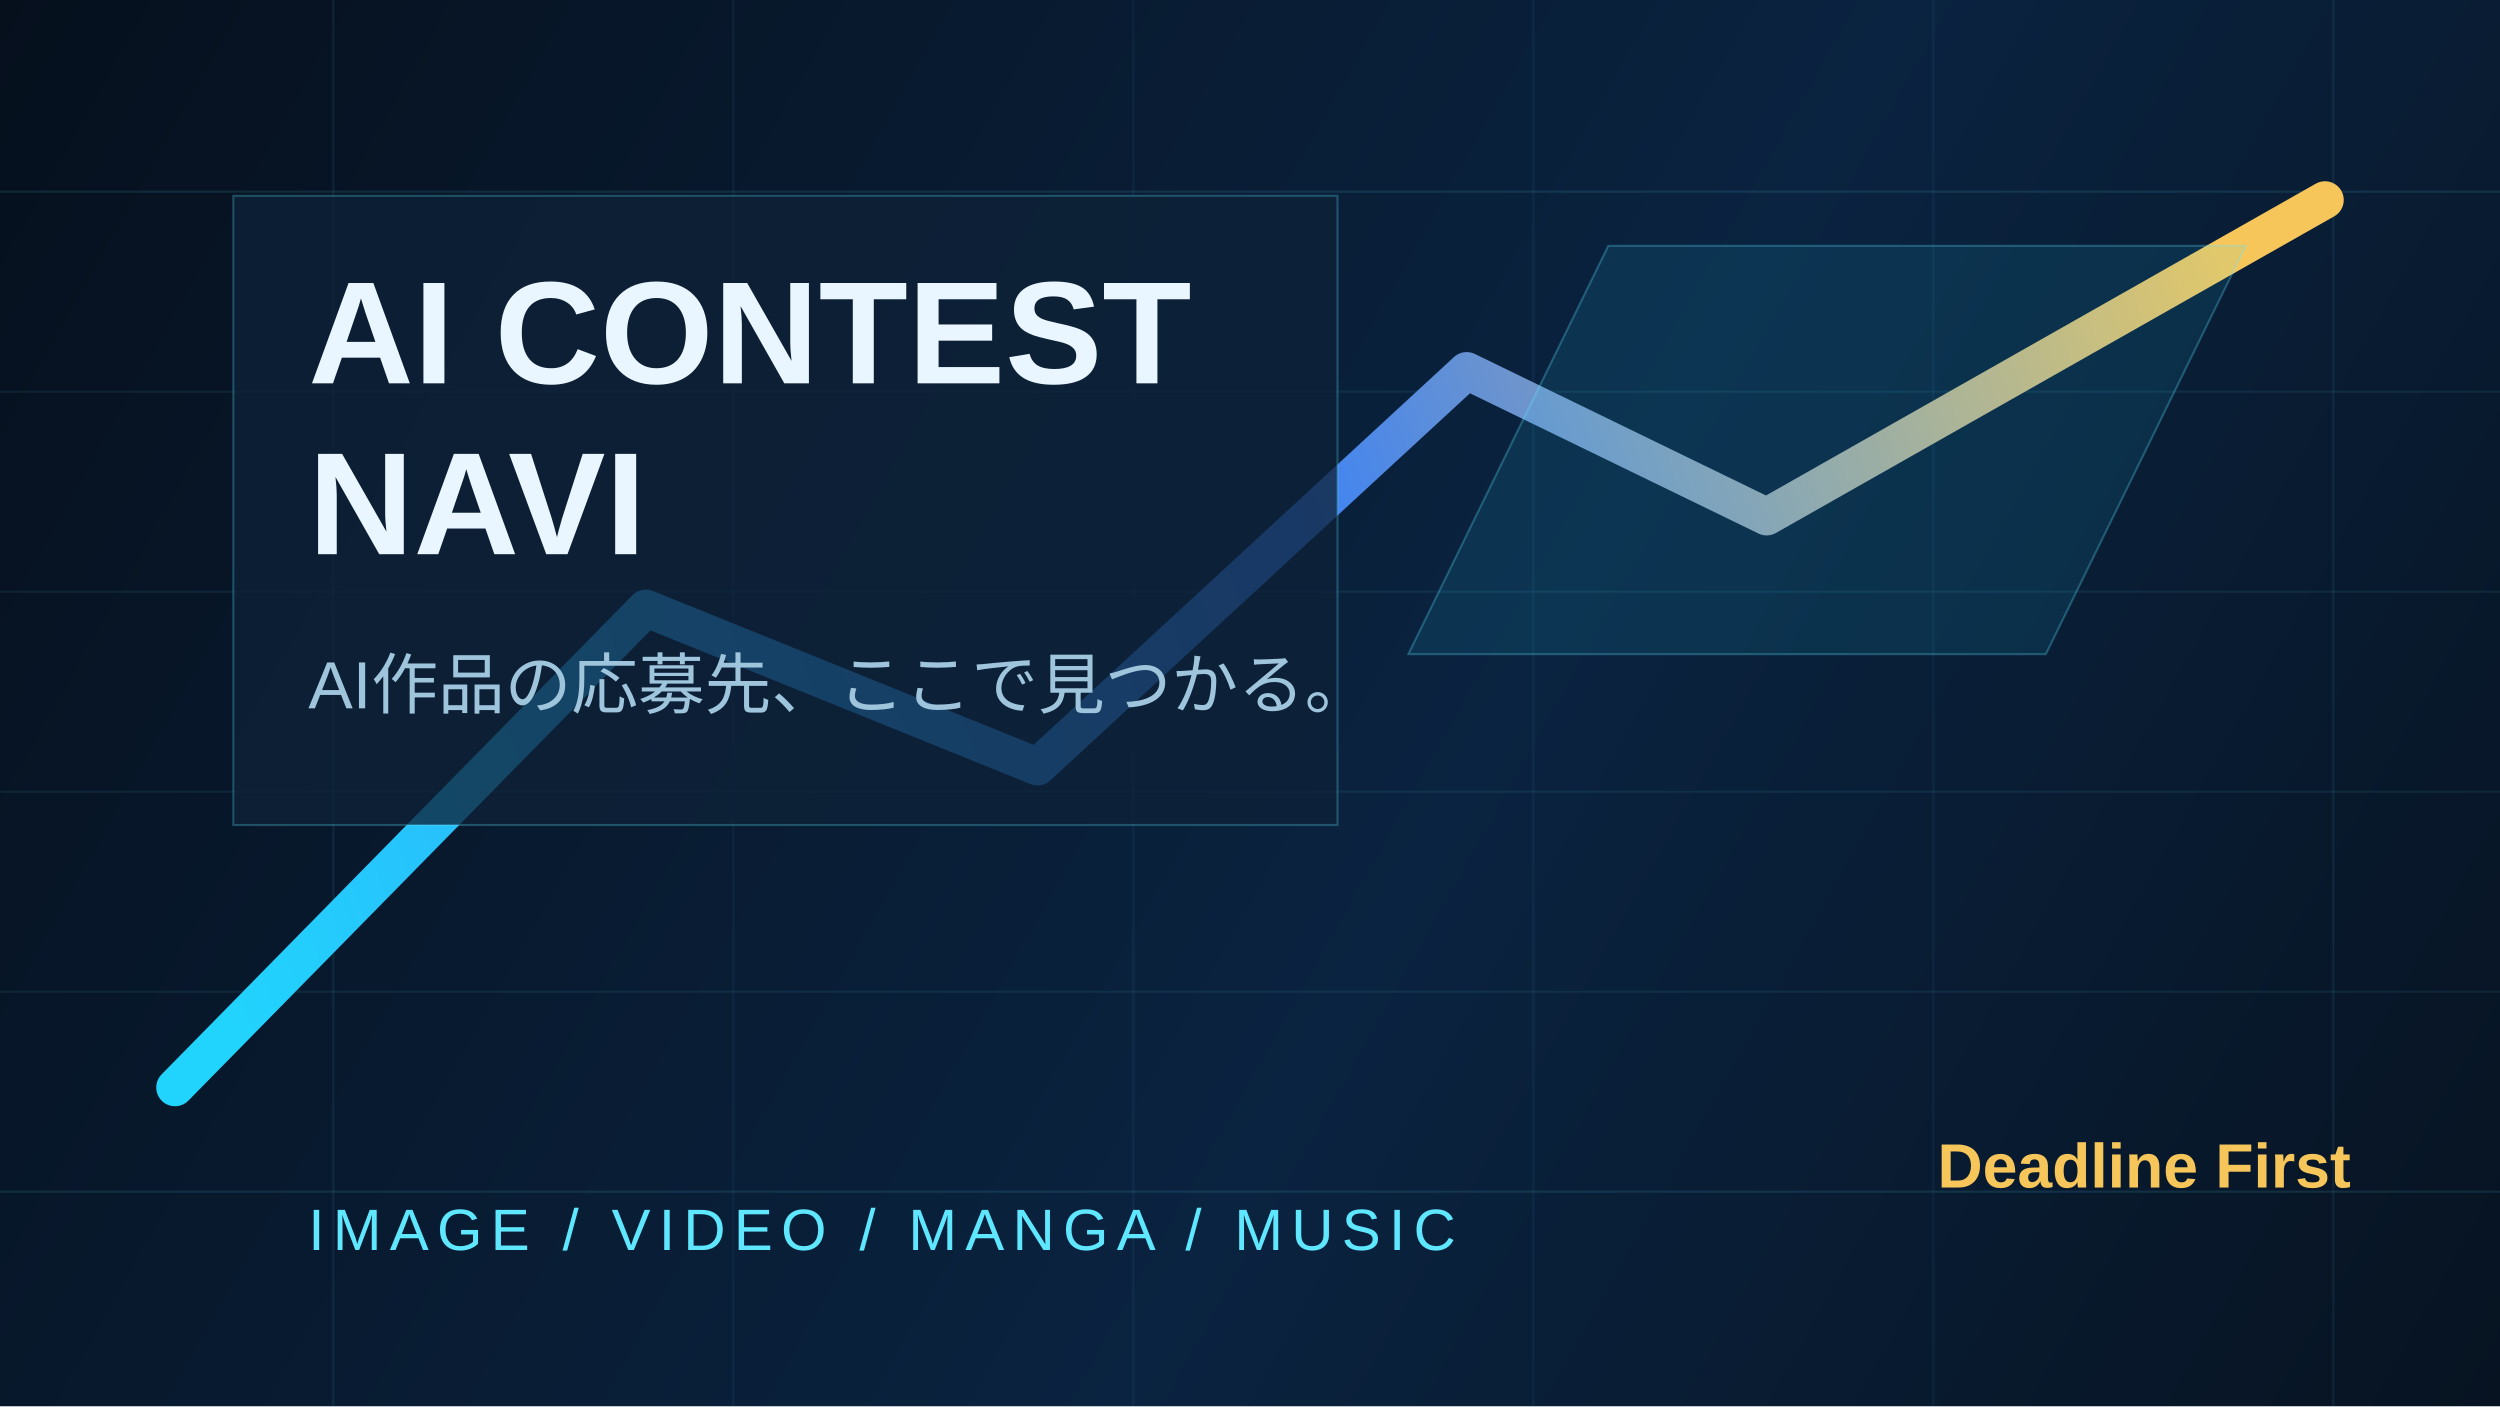
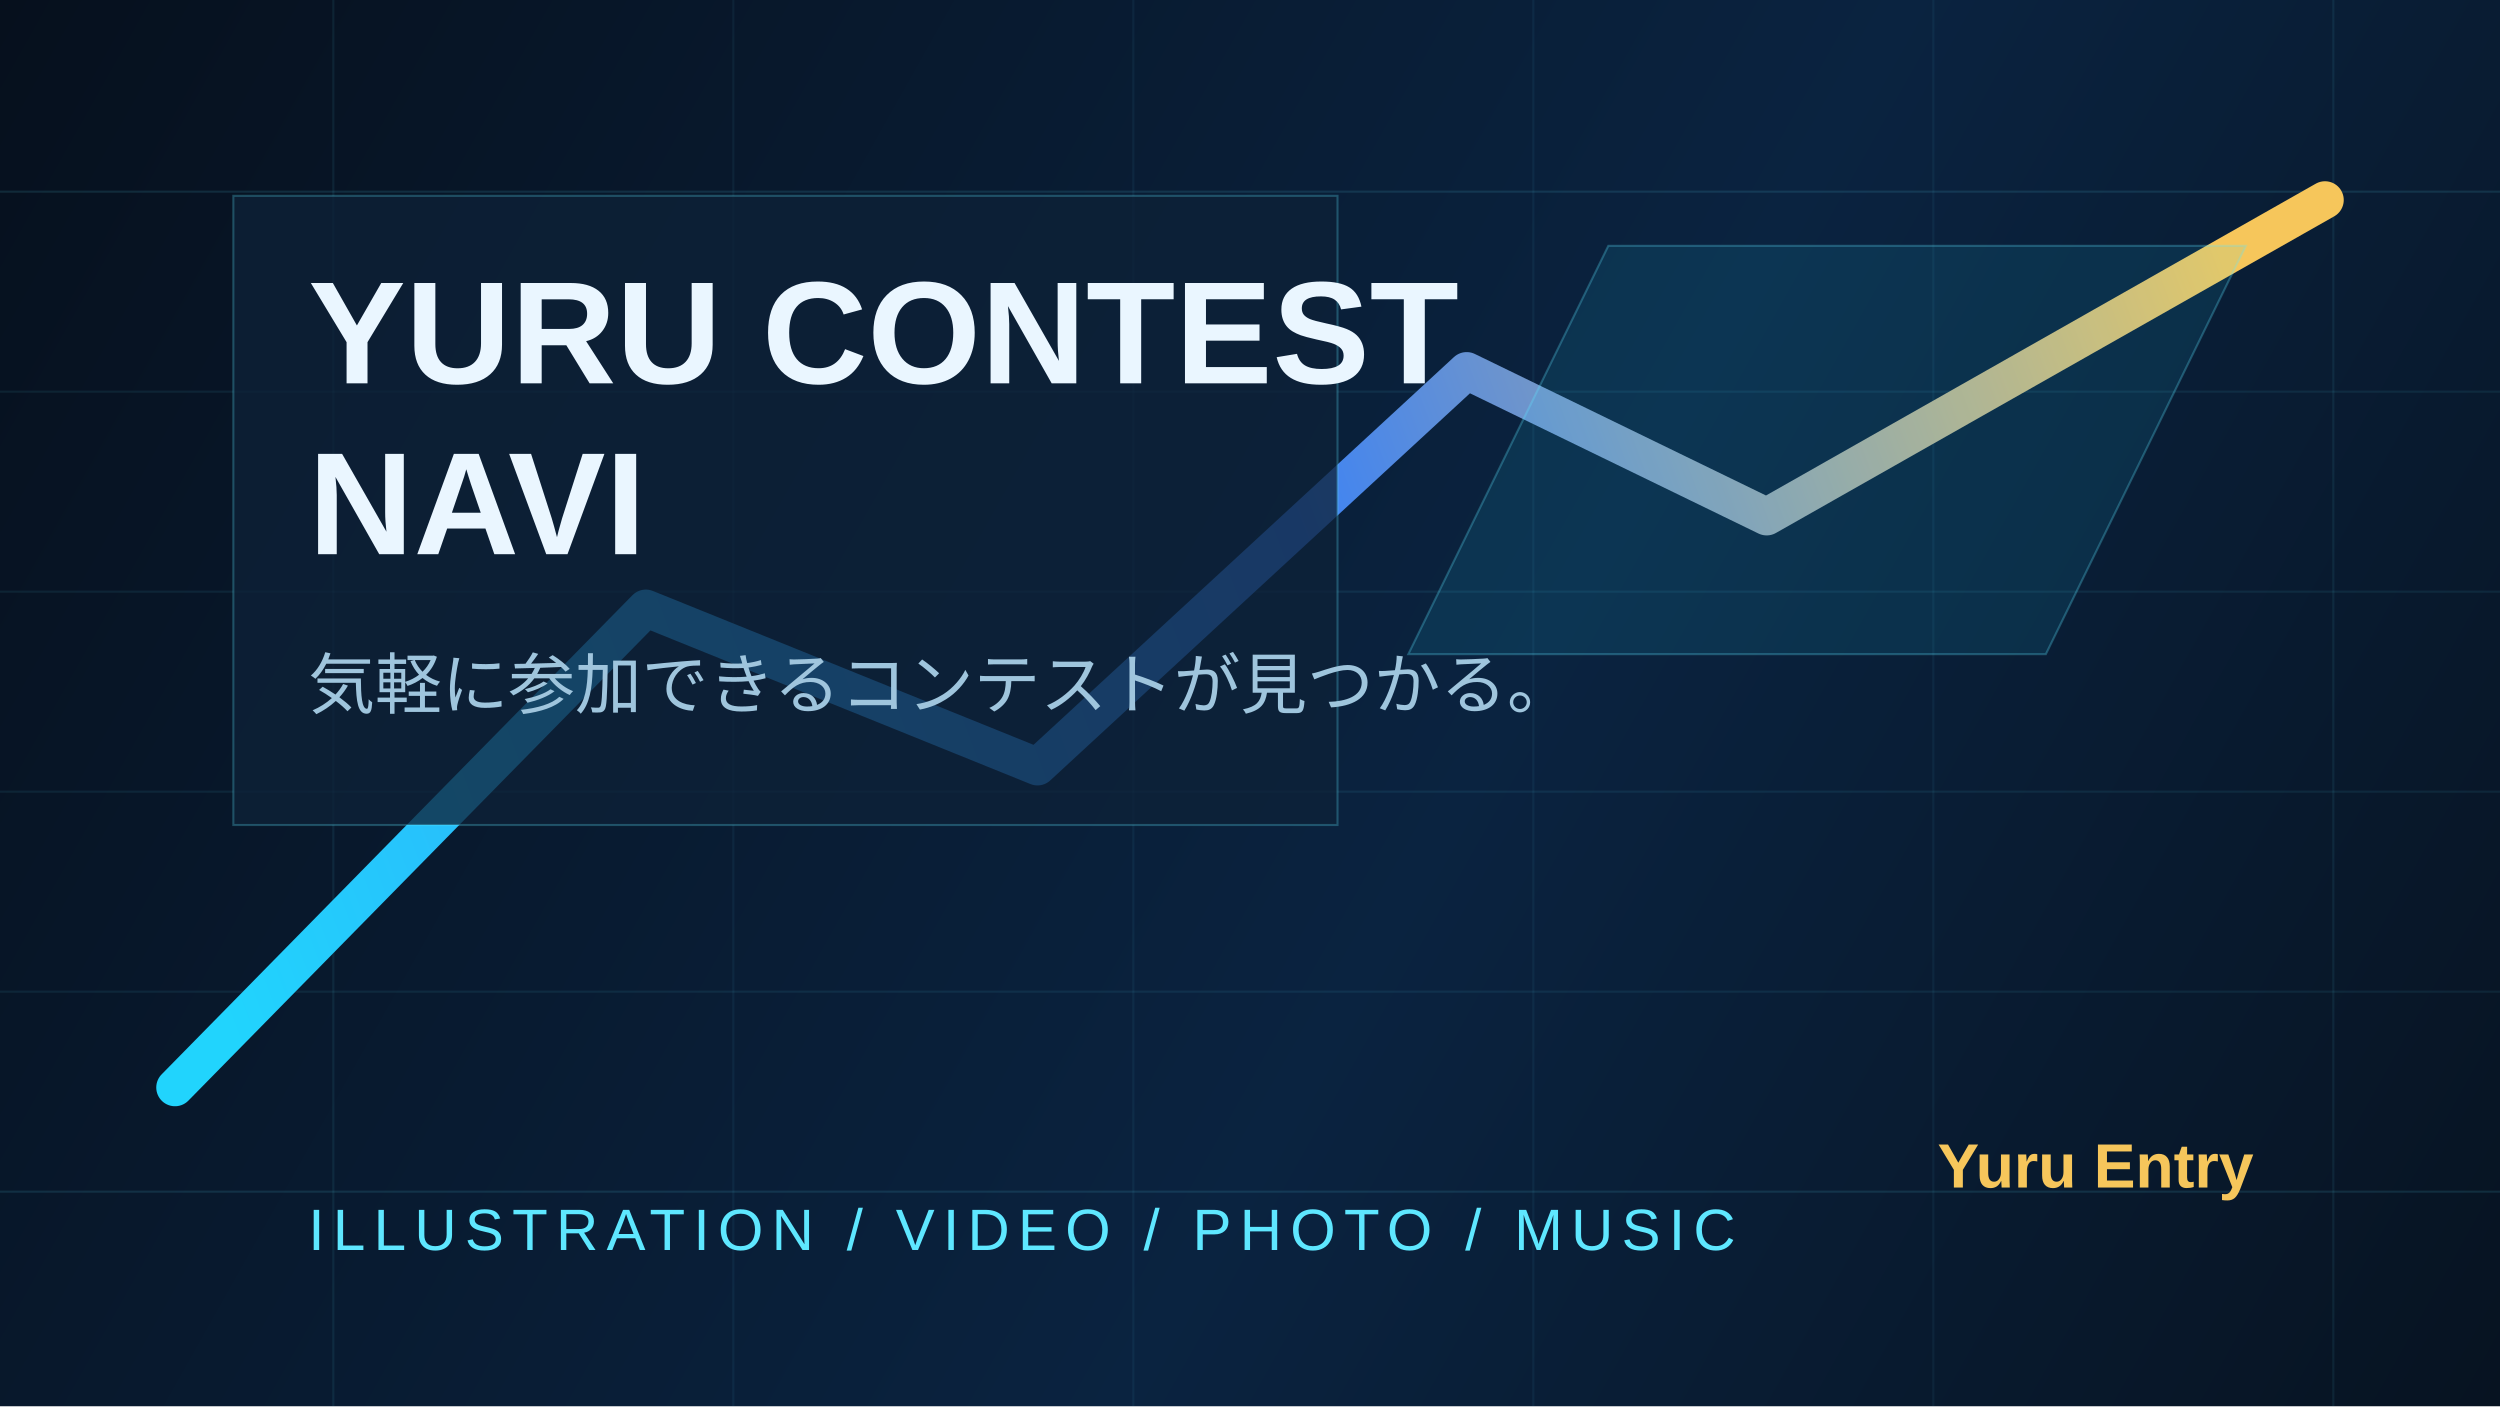
<svg xmlns="http://www.w3.org/2000/svg" width="1200" height="675" viewBox="0 0 1200 675" fill="none">
  <defs>
    <linearGradient id="bg" x1="0" y1="0" x2="1200" y2="675" gradientUnits="userSpaceOnUse">
      <stop stop-color="#06101D" />
      <stop offset=".58" stop-color="#0A2340" />
      <stop offset="1" stop-color="#071321" />
    </linearGradient>
    <linearGradient id="accent" x1="120" y1="520" x2="1080" y2="160" gradientUnits="userSpaceOnUse">
      <stop stop-color="#21D4FD" />
      <stop offset=".55" stop-color="#3B82F6" />
      <stop offset="1" stop-color="#F6C65B" />
    </linearGradient>
  </defs>
  <rect width="1200" height="675" fill="url(#bg)" />
  <path d="M0 92H1200" stroke="#5EE7FF" stroke-opacity=".12" />
  <path d="M0 188H1200" stroke="#5EE7FF" stroke-opacity=".08" />
  <path d="M0 284H1200" stroke="#5EE7FF" stroke-opacity=".08" />
  <path d="M0 380H1200" stroke="#5EE7FF" stroke-opacity=".08" />
  <path d="M0 476H1200" stroke="#5EE7FF" stroke-opacity=".08" />
  <path d="M0 572H1200" stroke="#5EE7FF" stroke-opacity=".12" />
  <path d="M160 0V675" stroke="#5EE7FF" stroke-opacity=".08" />
  <path d="M352 0V675" stroke="#5EE7FF" stroke-opacity=".06" />
  <path d="M544 0V675" stroke="#5EE7FF" stroke-opacity=".06" />
  <path d="M736 0V675" stroke="#5EE7FF" stroke-opacity=".06" />
  <path d="M928 0V675" stroke="#5EE7FF" stroke-opacity=".06" />
  <path d="M1120 0V675" stroke="#5EE7FF" stroke-opacity=".08" />
  <path d="M84 522L310 292L498 368L704 178L848 248L1116 96" stroke="url(#accent)" stroke-width="18" stroke-linecap="round" stroke-linejoin="round" />
  <path d="M772 118H1078L982 314H676L772 118Z" fill="#21D4FD" fill-opacity=".1" stroke="#5EE7FF" stroke-opacity=".28" />
  <path d="M112 94H642V396H112V94Z" fill="#0E2138" fill-opacity=".76" stroke="#5EE7FF" stroke-opacity=".26" />
-   <text x="148" y="184" fill="#EAF6FF" font-family="Arial, Helvetica, sans-serif" font-size="70" font-weight="800">AI CONTEST</text>
+   <text x="148" y="184" fill="#EAF6FF" font-family="Arial, Helvetica, sans-serif" font-size="70" font-weight="800">YURU CONTEST</text>
  <text x="148" y="266" fill="#EAF6FF" font-family="Arial, Helvetica, sans-serif" font-size="70" font-weight="800">NAVI</text>
-   <text x="148" y="340" fill="#9FC5DD" font-family="Arial, Helvetica, sans-serif" font-size="32">AI作品の応募先、ここで見つかる。</text>
-   <text x="148" y="600" fill="#5EE7FF" font-family="Arial, Helvetica, sans-serif" font-size="28" letter-spacing="4">IMAGE / VIDEO / MANGA / MUSIC</text>
-   <text x="930" y="570" fill="#F6C65B" font-family="Arial, Helvetica, sans-serif" font-size="30" font-weight="700">Deadline First</text>
+   <text x="148" y="340" fill="#9FC5DD" font-family="Arial, Helvetica, sans-serif" font-size="32">気軽に参加できるコンテストが見つかる。</text>
+   <text x="148" y="600" fill="#5EE7FF" font-family="Arial, Helvetica, sans-serif" font-size="28" letter-spacing="4">ILLUSTRATION / VIDEO / PHOTO / MUSIC</text>
+   <text x="930" y="570" fill="#F6C65B" font-family="Arial, Helvetica, sans-serif" font-size="30" font-weight="700">Yuru Entry</text>
</svg>
